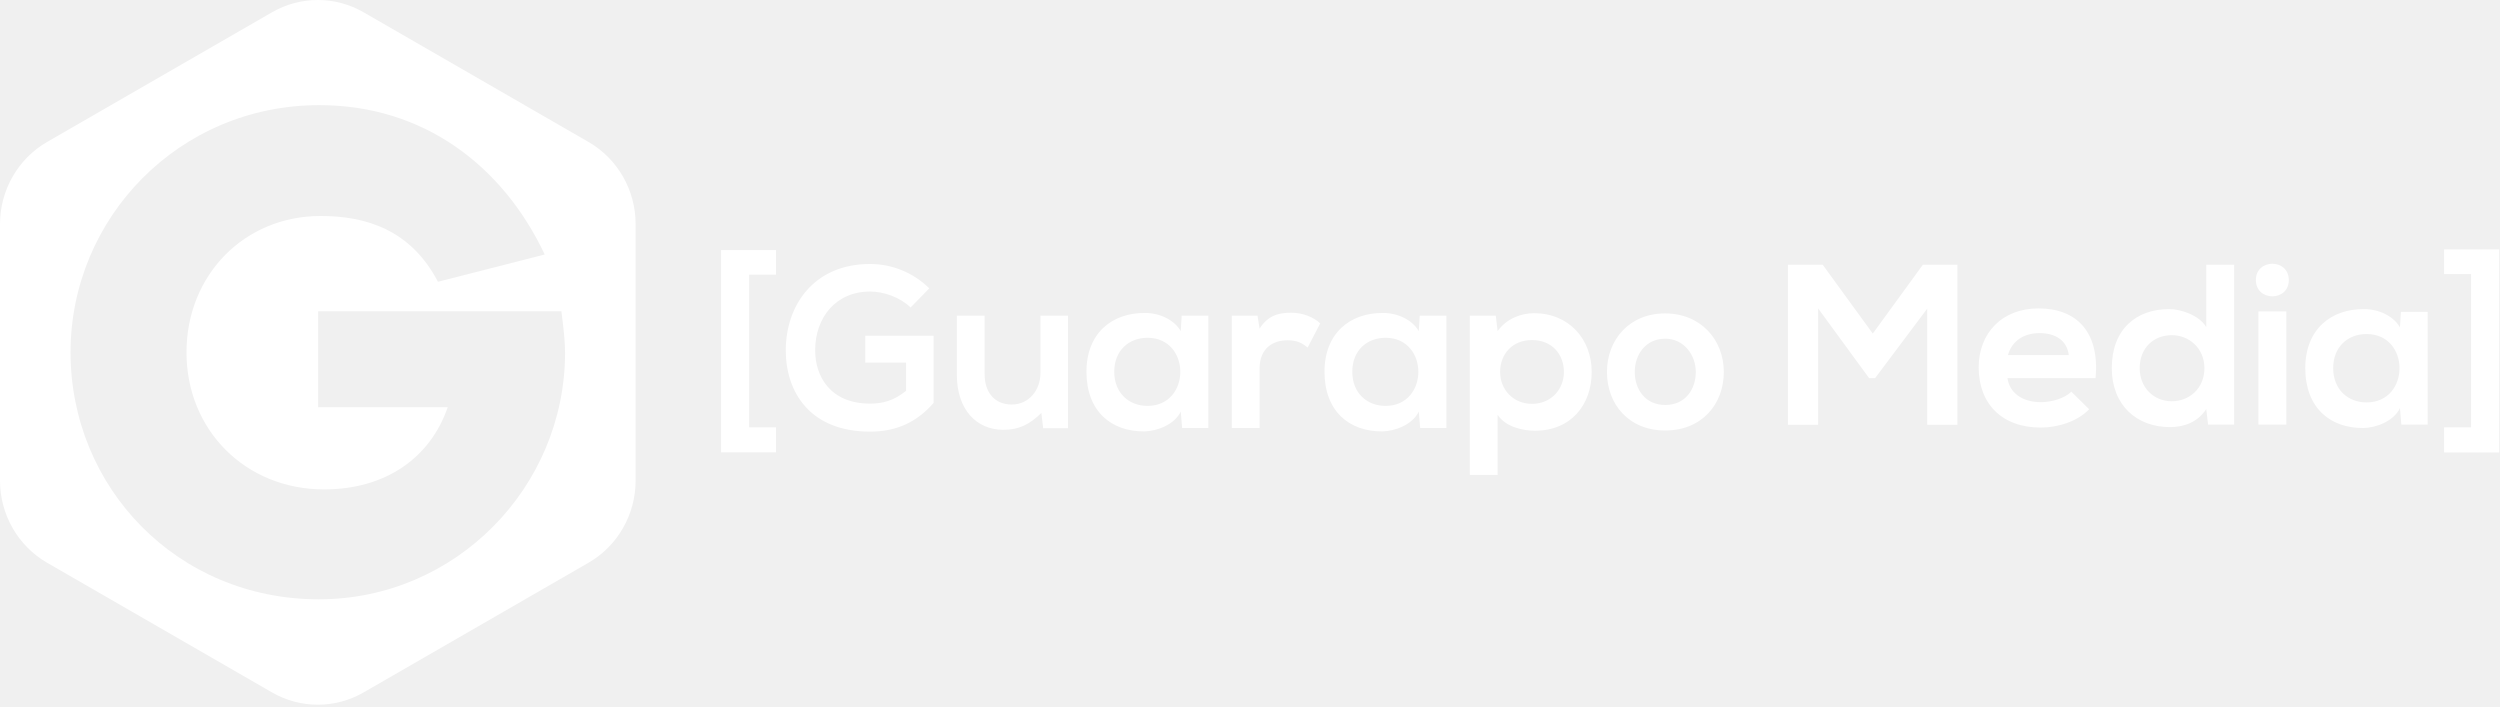
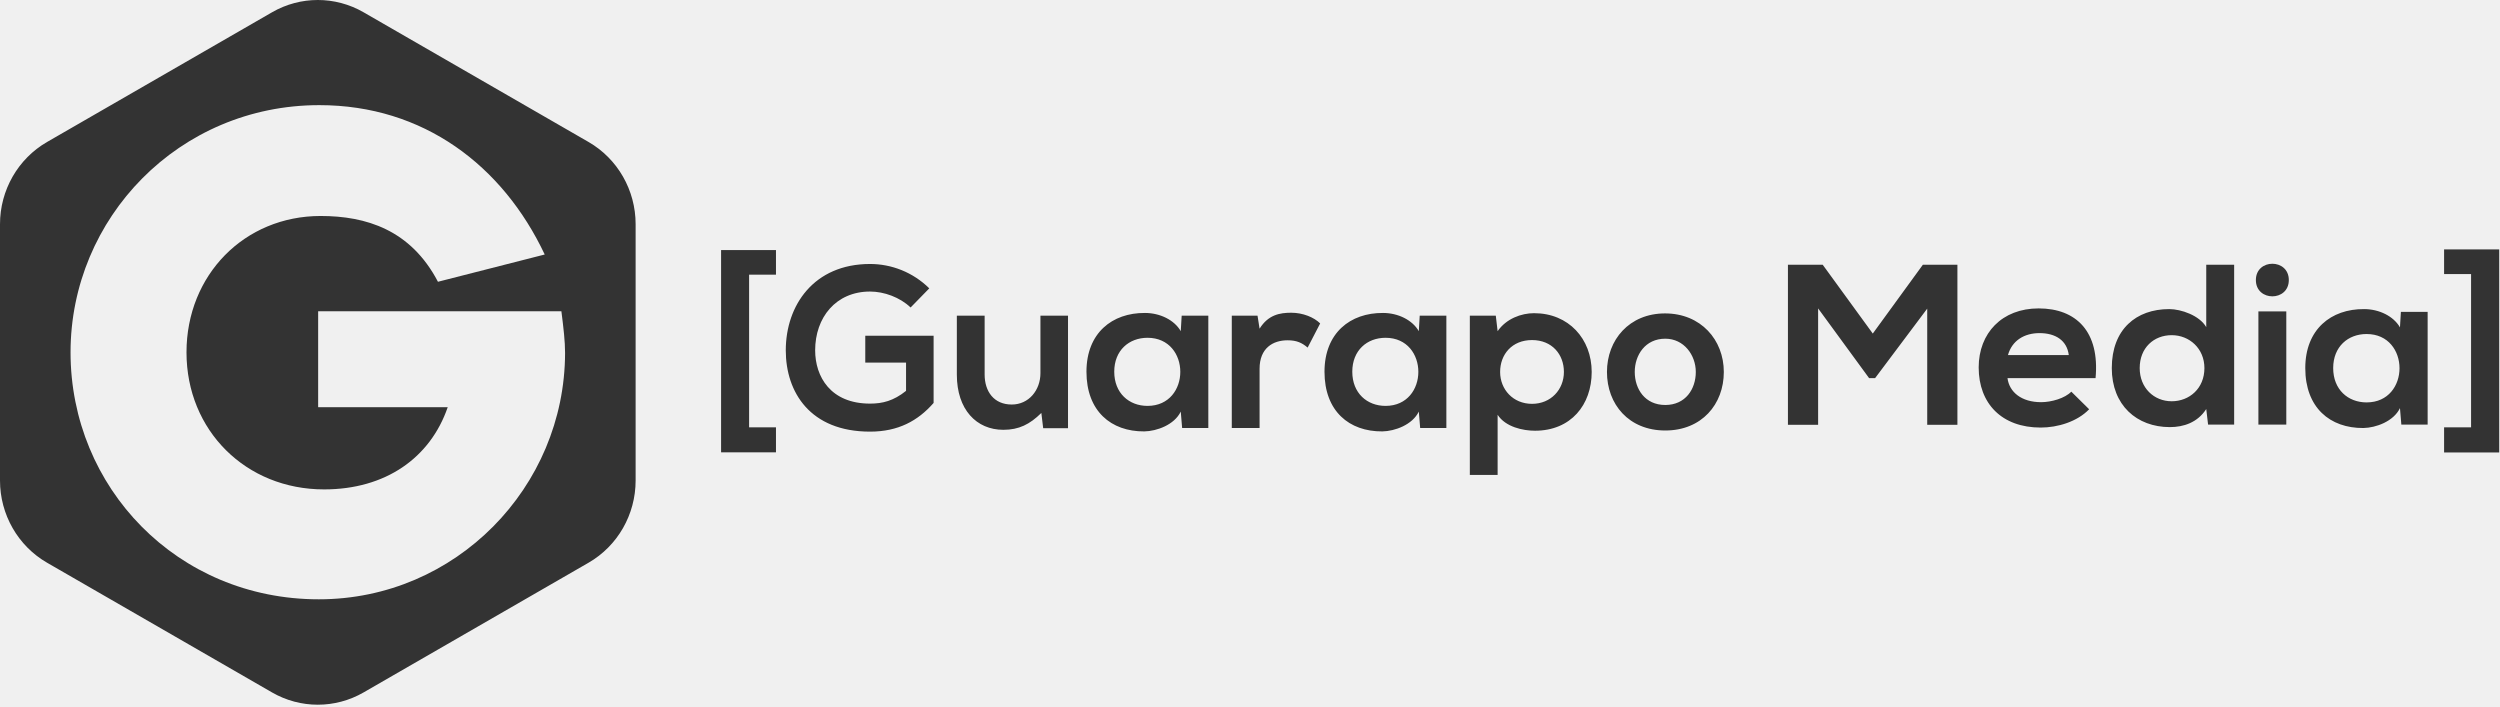
<svg xmlns="http://www.w3.org/2000/svg" width="736px" height="208px" viewBox="0 0 736 208" version="1.1">
  <g id="Page-1" stroke="none" stroke-width="1" fill="none" fill-rule="evenodd">
-     <g id="logo_cambios_variacion2-" transform="translate(-100, -114)" fill="#FFFFFF">
+     <g id="logo_cambios_variacion2-" transform="translate(-100, -114)" fill="#333333">
      <g id="logo" transform="translate(100, 114)">
        <path d="M228.448,133.176 L228.448,125.799 L220.535,125.799 L220.535,80.868 L228.448,80.868 L228.448,73.625 L212.286,73.625 L212.286,133.176 L228.448,133.176 Z M256.144,127.073 C264.393,127.073 270.227,123.921 274.854,118.623 L274.854,98.84 L254.736,98.84 L254.736,106.753 L266.74,106.753 L266.74,115.069 C263.052,118.02 259.833,118.824 256.144,118.824 C244.476,118.824 239.982,110.844 239.982,103.132 C239.982,93.475 246.085,85.83 256.144,85.83 C260.235,85.83 264.929,87.507 268.081,90.524 L273.58,84.891 C268.752,80.13 262.448,77.716 256.144,77.716 C239.58,77.716 231.332,89.921 231.332,103.132 C231.332,115.471 238.507,127.073 256.144,127.073 Z M295.375,126.536 C300.003,126.536 303.154,124.927 306.575,121.574 L307.111,126.067 L314.421,126.067 L314.421,92.939 L306.306,92.939 L306.306,109.838 C306.306,114.868 302.886,119.093 297.857,119.093 C292.626,119.093 289.876,115.27 289.876,110.241 L289.876,92.939 L281.695,92.939 L281.695,110.308 C281.695,120.568 287.462,126.536 295.375,126.536 Z M336.886,127.006 C340.575,126.939 345.739,125.061 347.616,121.172 L348.019,126 L355.731,126 L355.731,92.939 L347.885,92.939 L347.616,97.499 C345.739,94.213 341.514,92.134 337.088,92.134 C327.431,92.067 319.853,98.035 319.853,109.436 C319.853,121.037 327.095,127.073 336.886,127.006 Z M337.825,119.495 C332.393,119.495 328.034,115.74 328.034,109.436 C328.034,103.132 332.393,99.444 337.825,99.444 C350.701,99.444 350.701,119.495 337.825,119.495 Z M370.82,126 L370.82,108.564 C370.82,102.461 374.776,100.181 379.068,100.181 C381.751,100.181 383.293,100.919 384.97,102.327 L388.658,95.219 C386.847,93.408 383.561,92.067 380.141,92.067 C376.788,92.067 373.368,92.67 370.82,96.761 L370.216,92.939 L362.638,92.939 L362.638,126 L370.82,126 Z M406.966,127.006 C410.654,126.939 415.818,125.061 417.696,121.172 L418.098,126 L425.81,126 L425.81,92.939 L417.964,92.939 L417.696,97.499 C415.818,94.213 411.593,92.134 407.167,92.134 C397.51,92.067 389.932,98.035 389.932,109.436 C389.932,121.037 397.175,127.073 406.966,127.006 Z M407.905,119.495 C402.473,119.495 398.114,115.74 398.114,109.436 C398.114,103.132 402.473,99.444 407.905,99.444 C420.781,99.444 420.781,119.495 407.905,119.495 Z M440.899,139.815 L440.899,122.11 C443.246,125.732 448.41,126.805 451.897,126.805 C462.493,126.805 468.595,119.16 468.595,109.503 C468.595,99.779 461.822,92.201 451.629,92.201 C447.873,92.201 443.447,93.81 440.899,97.499 L440.363,92.939 L432.717,92.939 L432.717,139.815 L440.899,139.815 Z M451.025,118.891 C445.459,118.891 441.637,114.667 441.637,109.503 C441.637,104.339 445.124,100.114 451.025,100.114 C456.927,100.114 460.414,104.339 460.414,109.503 C460.414,114.667 456.591,118.891 451.025,118.891 Z M490.256,126.738 C500.986,126.738 507.491,119.026 507.491,109.503 C507.491,100.047 500.718,92.268 490.189,92.268 C479.661,92.268 473.089,100.047 473.089,109.503 C473.089,119.026 479.526,126.738 490.256,126.738 Z M490.256,119.227 C484.288,119.227 481.27,114.532 481.27,109.503 C481.27,104.54 484.355,99.712 490.256,99.712 C495.755,99.712 499.243,104.54 499.243,109.503 C499.243,114.532 496.225,119.227 490.256,119.227 Z" id="[Guarapo" fill-rule="nonzero" />
        <path d="M535.255,125.067 L535.255,90.795 L550.27,111.331 L552.021,111.331 L567.373,90.862 L567.373,125.067 L576.261,125.067 L576.261,77.934 L566.094,77.934 L551.347,98.201 L536.601,77.934 L526.367,77.934 L526.367,125.067 L535.255,125.067 Z M600.77,125.875 C605.82,125.875 611.544,124.125 615.045,120.489 L609.793,115.304 C607.908,117.257 603.935,118.401 600.905,118.401 C595.114,118.401 591.546,115.439 591.007,111.331 L616.93,111.331 C618.21,97.663 611.274,90.795 600.164,90.795 C589.391,90.795 582.523,98.067 582.523,108.167 C582.523,118.805 589.324,125.875 600.77,125.875 Z M609.052,104.531 L591.142,104.531 C592.354,100.221 595.99,98.067 600.434,98.067 C605.147,98.067 608.514,100.221 609.052,104.531 Z M638.814,125.741 C642.854,125.741 646.961,124.394 649.52,120.421 L650.059,125 L657.735,125 L657.735,77.934 L649.52,77.934 L649.52,96.316 C647.567,92.882 642.113,90.997 638.612,90.997 C628.916,90.997 621.711,96.922 621.711,108.369 C621.711,119.277 629.05,125.741 638.814,125.741 Z M639.352,118.132 C634.1,118.132 629.926,114.159 629.926,108.369 C629.926,102.376 634.1,98.673 639.352,98.673 C644.537,98.673 648.981,102.578 648.981,108.369 C648.981,114.361 644.537,118.132 639.352,118.132 Z M664.131,82.445 C664.131,88.842 673.827,88.842 673.827,82.445 C673.827,76.048 664.131,76.048 664.131,82.445 Z M673.087,125 L673.087,91.67 L664.872,91.67 L664.872,125 L673.087,125 Z M695.778,126.01 C699.481,125.943 704.666,124.057 706.551,120.152 L706.955,125 L714.699,125 L714.699,91.805 L706.821,91.805 L706.551,96.383 C704.666,93.084 700.424,90.997 695.98,90.997 C686.284,90.929 678.675,96.922 678.675,108.369 C678.675,120.017 685.947,126.077 695.778,126.01 Z M735.765,73.415 L735.765,133.204 L719.539,133.204 L719.539,125.798 L727.484,125.798 L727.484,80.687 L719.539,80.687 L719.539,73.415 L735.765,73.415 Z M696.721,98.336 C709.649,98.336 709.649,118.469 696.721,118.469 C691.267,118.469 686.89,114.698 686.89,108.369 C686.89,102.039 691.267,98.336 696.721,98.336 Z" id="Media" fill-rule="nonzero" />
        <path d="M80.092,3.614 C88.449,-1.205 98.678,-1.205 107.035,3.614 L107.035,3.614 L173.265,41.799 C181.832,46.737 187.127,55.983 187.127,66.003 L187.127,66.003 L187.127,141.464 C187.127,151.483 181.832,160.729 173.265,165.667 L173.265,165.667 L107.035,203.853 C98.678,208.671 88.449,208.671 80.092,203.853 L80.092,203.853 L13.86,165.667 C5.295,160.729 0,151.483 0,141.464 L0,141.464 L0,66.003 C0,55.983 5.295,46.737 13.86,41.799 L13.86,41.799 Z M94.004,30.953 C52.672,30.953 20.769,64.191 20.769,103.733 C20.769,143.477 52.125,176.436 93.868,176.436 C134.215,176.436 166.267,143.412 166.357,103.935 C166.365,100.505 165.891,96.47 165.273,91.629 L165.273,91.629 L93.664,91.629 L93.664,119.873 L131.811,119.873 C126.672,134.801 113.512,144.081 95.416,144.081 C72.385,144.081 54.905,126.732 54.905,103.733 C54.905,80.937 71.972,63.586 94.387,63.586 C107.752,63.586 120.912,67.621 128.933,82.953 L128.933,82.953 L160.364,74.927 C148.003,48.727 124.644,30.953 94.004,30.953 Z" id="Fill-1" />
      </g>
    </g>
  </g>
</svg>
